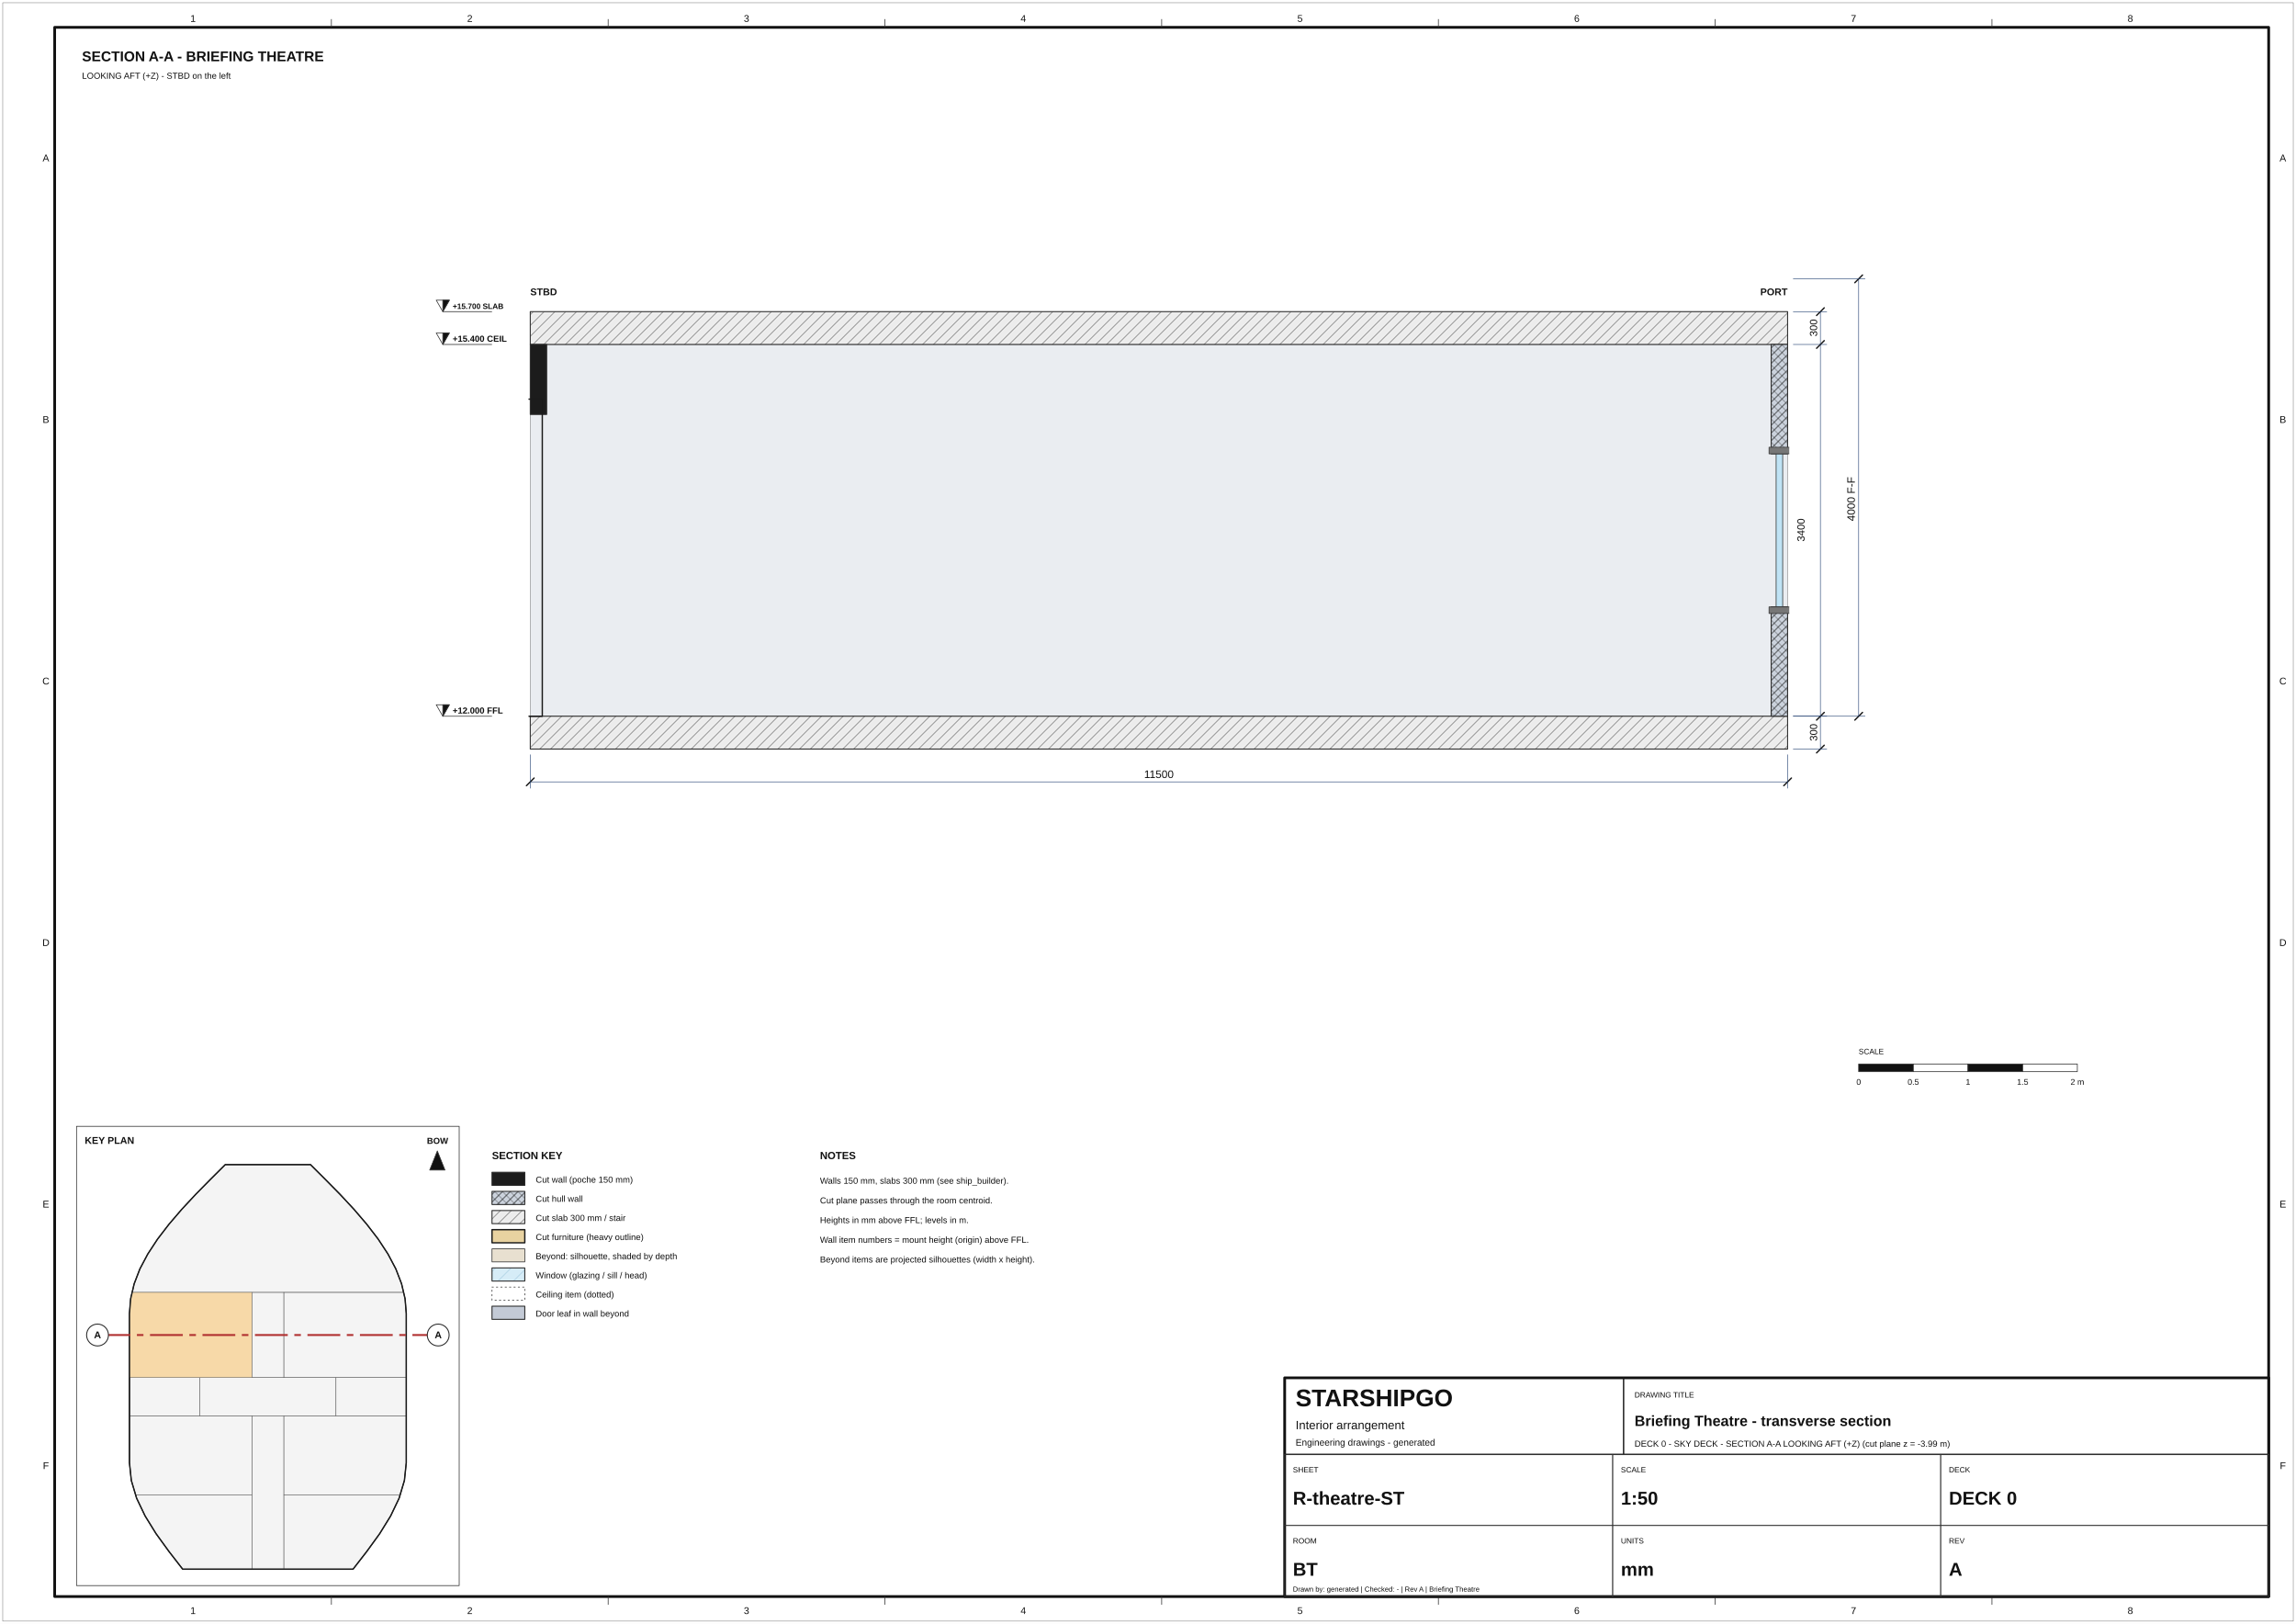
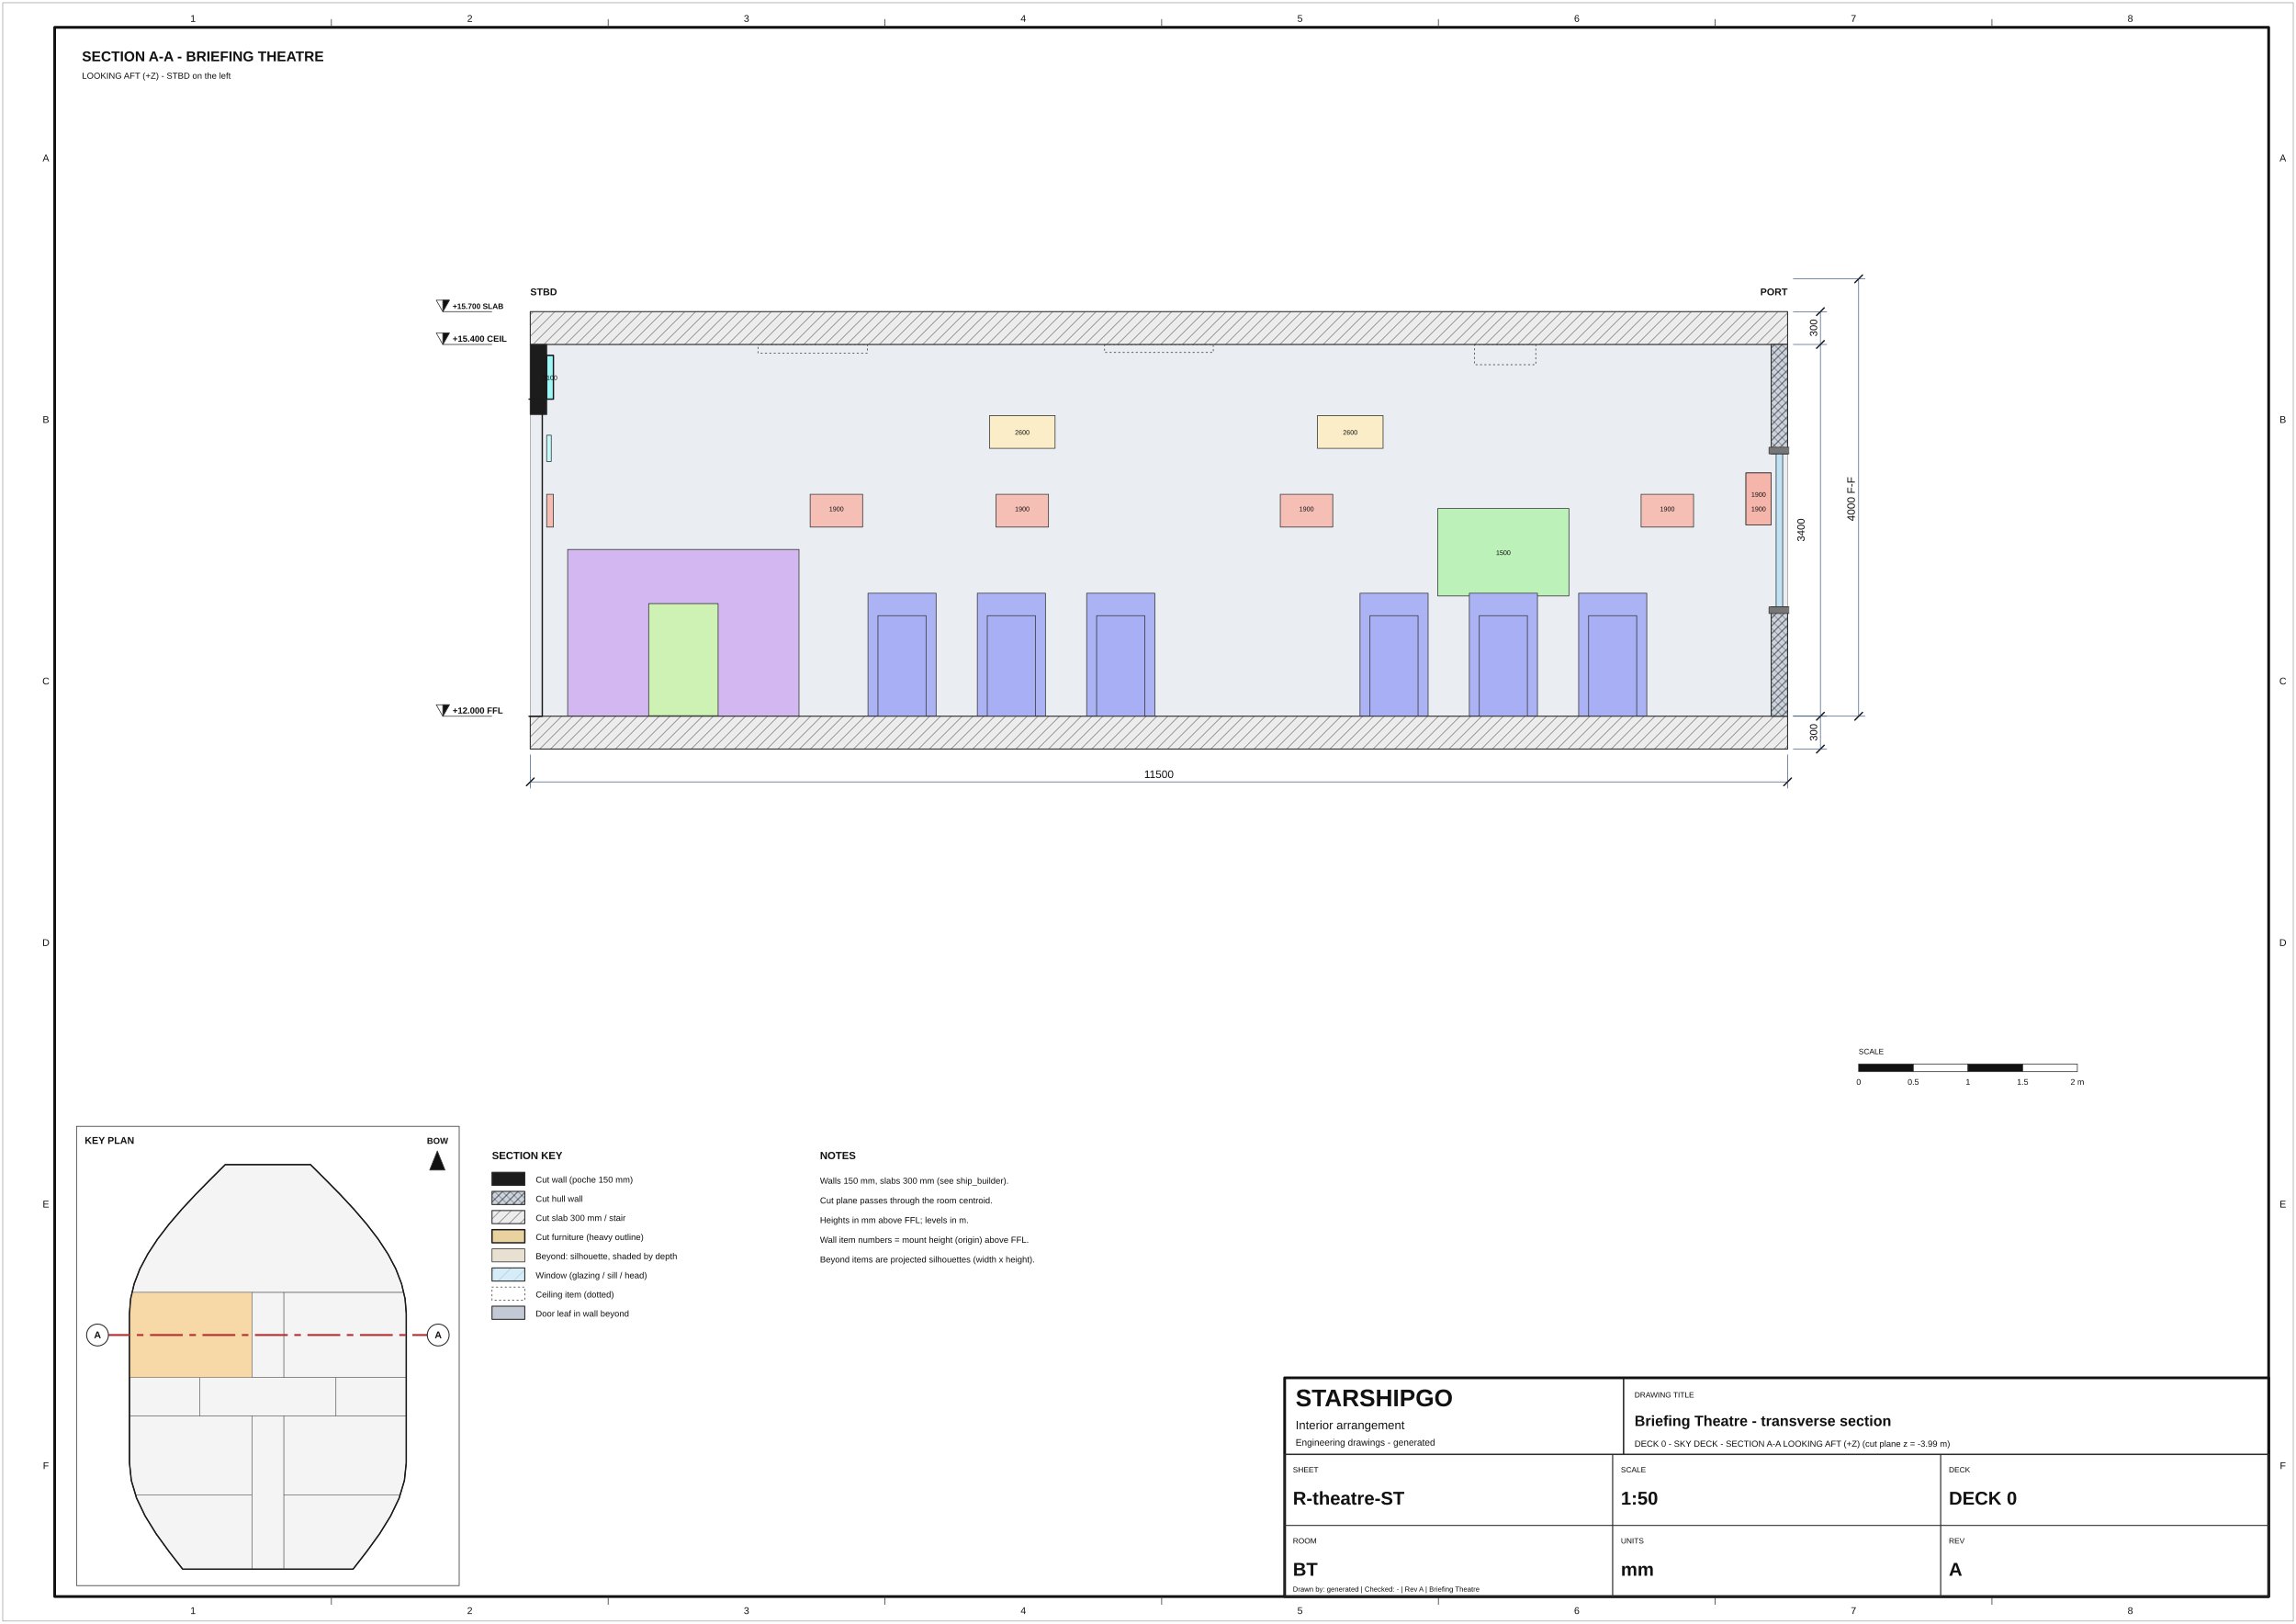
<svg xmlns="http://www.w3.org/2000/svg" width="420mm" height="297mm" viewBox="0 0 420 297">
  <style>
.t{font-family:Arial, Helvetica, 'DejaVu Sans', sans-serif;fill:#111}
.b{font-weight:bold}.i{font-style:italic}
.h{stroke:#111;stroke-width:.5;stroke-linejoin:round;stroke-linecap:round}
.m{stroke:#1a1a1a;stroke-width:.25;stroke-linejoin:round;stroke-linecap:round}
.n{stroke:#2a2a2a;stroke-width:.18;stroke-linejoin:round}
.f{stroke:#333;stroke-width:.13;stroke-linejoin:round}
.x{stroke:#555;stroke-width:.07}
.g{stroke:#9a9a9a;stroke-width:.1}
.gg{stroke:#c4c4c4;stroke-width:.08}
.d{stroke:#1d3c6e;stroke-width:.1}
.dsh{stroke:#222;stroke-width:.18;stroke-dasharray:1.6 .8}
.dot{stroke:#444;stroke-width:.14;stroke-dasharray:.25 .55;stroke-linecap:round}
.hid{stroke:#777;stroke-width:.12;stroke-dasharray:1 .7}
.cl{stroke:#b03030;stroke-width:.12;stroke-dasharray:5 1 1 1}
.cut{stroke:#b03030;stroke-width:.35;stroke-dasharray:6 1.2 1.2 1.2}
.red{stroke:#b03030;stroke-width:.13;stroke-dasharray:1.2 .7}
.none{stroke:none}
.halo{paint-order:stroke;stroke:#fff;stroke-width:.8;stroke-linejoin:round}
</style>
  <defs>
    <pattern id="hSlab" width="1.4" height="1.4" patternUnits="userSpaceOnUse" patternTransform="rotate(45)">
      <rect width="1.4" height="1.4" fill="#ececec" />
      <line x1="0" y1="0" x2="0" y2="1.4" stroke="#222" stroke-width=".13" />
    </pattern>
    <pattern id="hHull" width="1" height="1" patternUnits="userSpaceOnUse" patternTransform="rotate(45)">
      <rect width="1" height="1" fill="#c9d0da" />
      <line x1="0" y1="0" x2="0" y2="1" stroke="#111" stroke-width=".2" />
      <line x1="0" y1="0" x2="1" y2="0" stroke="#111" stroke-width=".1" />
    </pattern>
    <pattern id="hHole" width="1.6" height="1.6" patternUnits="userSpaceOnUse" patternTransform="rotate(-45)">
      <line x1="0" y1="0" x2="0" y2="1.6" stroke="#444" stroke-width=".12" />
    </pattern>
    <pattern id="hZone" width="1.8" height="1.8" patternUnits="userSpaceOnUse" patternTransform="rotate(45)">
      <line x1="0" y1="0" x2="0" y2="1.8" stroke="#d08080" stroke-width=".1" />
    </pattern>
    <pattern id="hPlen" width="1.6" height="1.6" patternUnits="userSpaceOnUse">
      <circle cx=".4" cy=".4" r=".12" fill="#888" />
      <circle cx="1.2" cy="1.2" r=".12" fill="#888" />
    </pattern>
    <pattern id="hGlass" width="2" height="2" patternUnits="userSpaceOnUse" patternTransform="rotate(45)">
      <rect width="2" height="2" fill="#d6ecf7" />
      <line x1="0" y1="0" x2="0" y2="2" stroke="#5a9abb" stroke-width=".08" />
    </pattern>
    <pattern id="hFloor" width="1.2" height="1.2" patternUnits="userSpaceOnUse" patternTransform="rotate(-45)">
      <rect width="1.2" height="1.2" fill="#f2f2f2" />
      <line x1="0" y1="0" x2="0" y2="1.2" stroke="#555" stroke-width=".1" />
    </pattern>
  </defs>
  <rect x="0" y="0" width="420" height="297" fill="#ffffff" />
  <text x="15" y="11.2" font-size="2.6" class="t b">SECTION A-A - BRIEFING THEATRE</text>
  <text x="15" y="14.4" font-size="1.6" class="t" fill="#555">LOOKING AFT (+Z)  -  STBD on the left</text>
  <clipPath id="clipA">
    <rect x="96.7" y="56.7" width="230.6" height="80.6" />
  </clipPath>
  <g clip-path="url(#clipA)">
    <polygon points="97,63 327,63 327,131 97,131" class="x" fill="#eaedf1" />
+     <polygon points="300.2,90.4 309.8,90.4 309.8,96.4 300.2,96.4" class="f" fill="#f6bfb5" />
+     <polygon points="234.2,90.4 243.8,90.4 243.8,96.4 234.2,96.4" class="f" fill="#f6bfb5" />
+     <polygon points="182.2,90.4 191.8,90.4 191.8,96.4 182.2,96.4" class="f" fill="#f6bfb5" />
+     <polygon points="148.2,90.4 157.8,90.4 157.8,96.4 148.2,96.4" class="f" fill="#f6bfb5" />
+     <polygon points="181,76 193,76 193,82 181,82" class="f" fill="#faedc7" />
+     <polygon points="241,76 253,76 253,82 241,82" class="f" fill="#faedc7" />
+     <polygon points="263,93 287,93 287,109 263,109" class="f" fill="#bcf2b9" />
+     <polygon points="319.38,86.5 324,86.5 324,96 319.38,96" class="f" fill="#f6bdb3" />
+     <polygon points="100,90.4 101.24,90.4 101.24,96.4 100,96.4" class="f" fill="#f5bcb2" />
+     <polygon points="103.84,100.5 146.16,100.5 146.16,131 103.84,131" class="f" fill="#d2b7f1" />
+     <polygon points="290.22,111.8 299.78,111.8 299.78,131 290.22,131" class="f" fill="#fac4cb" />
+     <polygon points="270.22,111.8 279.78,111.8 279.78,131 270.22,131" class="f" fill="#fac4cb" />
+     <polygon points="250.22,111.8 259.78,111.8 259.78,131 250.22,131" class="f" fill="#fac4cb" />
+     <polygon points="200.22,111.8 209.78,111.8 209.78,131 200.22,131" class="f" fill="#fac4cb" />
+     <polygon points="180.22,111.8 189.78,111.8 189.78,131 180.22,131" class="f" fill="#fac4cb" />
+     <polygon points="160.22,111.8 169.78,111.8 169.78,131 160.22,131" class="f" fill="#fac4cb" />
+     <polygon points="118.66,110.4 131.36,110.4 131.36,130.9 118.66,130.9" class="f" fill="#cef1b4" />
+     <polygon points="100,79.6 100.84,79.6 100.84,84.4 100,84.4" class="f" fill="#c1faf9" />
+     <polygon points="288.78,108.5 301.24,108.5 301.24,131 288.78,131" class="f" fill="#acb3f5" />
+     <polygon points="268.78,108.5 281.24,108.5 281.24,131 268.78,131" class="f" fill="#acb3f5" />
+     <polygon points="248.78,108.5 261.24,108.5 261.24,131 248.78,131" class="f" fill="#acb3f5" />
+     <polygon points="198.78,108.5 211.24,108.5 211.24,131 198.78,131" class="f" fill="#acb3f5" />
+     <polygon points="178.78,108.5 191.24,108.5 191.24,131 178.78,131" class="f" fill="#acb3f5" />
+     <polygon points="158.78,108.5 171.24,108.5 171.24,131 158.78,131" class="f" fill="#acb3f5" />
+     <polygon points="269.74,63 280.94,63 280.94,66.7 269.74,66.7" class="dot" fill="none" />
+     <polygon points="202.06,63 221.94,63 221.94,64.46 202.06,64.46" class="dot" fill="none" />
+     <polygon points="138.66,63 158.66,63 158.66,64.58 138.66,64.58" class="dot" fill="none" />
+     <polygon points="319.38,86.5 324,86.5 324,96 319.38,96" class="f" fill="#f5b5aa" />
+     <polygon points="290.6,112.6 299.4,112.6 299.4,131.16 290.6,131.16" class="f" fill="#a8aff4" />
+     <polygon points="270.6,112.6 279.4,112.6 279.4,131.16 270.6,131.16" class="f" fill="#a8aff4" />
+     <polygon points="250.6,112.6 259.4,112.6 259.4,131.16 250.6,131.16" class="f" fill="#a8aff4" />
+     <polygon points="200.6,112.6 209.4,112.6 209.4,131.16 200.6,131.16" class="f" fill="#a8aff4" />
+     <polygon points="180.6,112.6 189.4,112.6 189.4,131.16 180.6,131.16" class="f" fill="#a8aff4" />
+     <polygon points="160.6,112.6 169.4,112.6 169.4,131.16 160.6,131.16" class="f" fill="#a8aff4" />
    <polygon points="94.4,73 99.2,73 99.2,131 94.4,131" class="f" fill="none" />
+     <polygon points="100,65 101.24,65 101.24,73 100,73" class="f" fill="#bcf9f9" />
    <polygon points="97,131 327,131 327,137 97,137" class="n" fill="url(#hSlab)" />
    <polygon points="97,57 327,57 327,63 97,63" class="n" fill="url(#hSlab)" />
    <polygon points="97,63 100,63 100,75.8 97,75.8" class="n" fill="#1c1c1c" />
    <polygon points="324,111 327,111 327,131 324,131" class="n" fill="url(#hHull)" />
    <polygon points="324,63 327,63 327,83 324,83" class="n" fill="url(#hHull)" />
    <polygon points="324.9,83 326.1,83 326.1,111 324.9,111" class="f" fill="#bfe3f5" />
    <polygon points="323.6,111 327.4,111 327.4,112.2 323.6,112.2" class="f" fill="#777" />
    <polygon points="323.6,81.8 327.4,81.8 327.4,83 323.6,83" class="f" fill="#777" />
    <polygon points="94.4,73 99.2,73 99.2,131 94.4,131" class="m" fill="none" />
+     <polygon points="100,65 101.24,65 101.24,73 100,73" class="m" fill="#9ef7f6" />
  </g>
+   <text x="275" y="101.5" font-size="1.2" class="t" text-anchor="middle" fill="#444">1500</text>
+   <text x="247" y="79.5" font-size="1.2" class="t" text-anchor="middle" fill="#444">2600</text>
+   <text x="187" y="79.5" font-size="1.2" class="t" text-anchor="middle" fill="#444">2600</text>
+   <text x="305" y="93.5" font-size="1.2" class="t" text-anchor="middle" fill="#444">1900</text>
+   <text x="239" y="93.5" font-size="1.2" class="t" text-anchor="middle" fill="#444">1900</text>
+   <text x="187" y="93.5" font-size="1.2" class="t" text-anchor="middle" fill="#444">1900</text>
+   <text x="153" y="93.5" font-size="1.2" class="t" text-anchor="middle" fill="#444">1900</text>
+   <text x="321.69" y="93.5" font-size="1.2" class="t" text-anchor="middle" fill="#444">1900</text>
+   <text x="321.69" y="90.86" font-size="1.2" class="t" text-anchor="middle" fill="#444">1900</text>
+   <text x="100.62" y="69.5" font-size="1.2" class="t" text-anchor="middle" fill="#444">3100</text>
  <text x="97" y="54" font-size="1.8" class="t b">STBD</text>
  <text x="327" y="54" font-size="1.8" class="t b" text-anchor="end">PORT</text>
  <line x1="333" y1="137" x2="333" y2="57" class="d" />
  <line x1="332.3" y1="137.7" x2="333.7" y2="136.3" class="m" />
  <line x1="328" y1="137" x2="334.2" y2="137" class="d" />
  <line x1="332.3" y1="131.7" x2="333.7" y2="130.3" class="m" />
  <line x1="328" y1="131" x2="334.2" y2="131" class="d" />
  <line x1="332.3" y1="63.7" x2="333.7" y2="62.3" class="m" />
  <line x1="328" y1="63" x2="334.2" y2="63" class="d" />
  <line x1="332.3" y1="57.7" x2="333.7" y2="56.3" class="m" />
  <line x1="328" y1="57" x2="334.2" y2="57" class="d" />
  <text x="332.4" y="135.54" font-size="1.9" class="t" transform="rotate(-90 332.4 135.54)">300</text>
  <text x="330.1" y="99.05" font-size="1.9" class="t" transform="rotate(-90 330.1 99.05)">3400</text>
  <text x="332.4" y="61.54" font-size="1.9" class="t" transform="rotate(-90 332.4 61.54)">300</text>
  <line x1="340" y1="51" x2="340" y2="131" class="d" />
  <line x1="339.3" y1="51.7" x2="340.7" y2="50.3" class="m" />
  <line x1="339.3" y1="131.7" x2="340.7" y2="130.3" class="m" />
  <line x1="328" y1="51" x2="341.2" y2="51" class="d" />
  <line x1="328" y1="131" x2="341.2" y2="131" class="d" />
  <text x="339.3" y="95.32" font-size="2" class="t" transform="rotate(-90 339.3 95.32)">4000 F-F</text>
  <line x1="81" y1="131" x2="90" y2="131" class="f" />
  <polygon points="81,131 79.8,128.9 82.2,128.9" class="f" fill="#fff" />
  <polygon points="81,131 82.2,128.9 81,128.9" class="f" fill="#111" />
  <text x="82.8" y="130.5" font-size="1.6" class="t b">+12.000 FFL</text>
  <line x1="81" y1="63" x2="90" y2="63" class="f" />
  <polygon points="81,63 79.8,60.9 82.2,60.9" class="f" fill="#fff" />
  <polygon points="81,63 82.2,60.9 81,60.9" class="f" fill="#111" />
  <text x="82.8" y="62.5" font-size="1.6" class="t b">+15.400 CEIL</text>
  <line x1="81" y1="57" x2="90" y2="57" class="f" />
  <polygon points="81,57 79.8,54.9 82.2,54.9" class="f" fill="#fff" />
  <polygon points="81,57 82.2,54.9 81,54.9" class="f" fill="#111" />
  <text x="82.8" y="56.5" font-size="1.4" class="t b">+15.700 SLAB</text>
  <line x1="97" y1="143" x2="327" y2="143" class="d" />
  <line x1="96.3" y1="143.7" x2="97.7" y2="142.3" class="m" />
  <line x1="326.3" y1="143.7" x2="327.7" y2="142.3" class="m" />
  <line x1="97" y1="138" x2="97" y2="144.2" class="d" />
  <line x1="327" y1="138" x2="327" y2="144.2" class="d" />
  <text x="212" y="142.3" font-size="2" class="t" text-anchor="middle">11500</text>
  <text x="340" y="192.8" font-size="1.4" class="t" fill="#666">SCALE</text>
  <rect x="340" y="194.6" width="10" height="1.4" class="f" fill="#111" />
  <rect x="350" y="194.6" width="10" height="1.4" class="f" fill="#fff" />
  <rect x="360" y="194.6" width="10" height="1.4" class="f" fill="#111" />
  <rect x="370" y="194.6" width="10" height="1.4" class="f" fill="#fff" />
  <text x="340" y="198.4" font-size="1.5" class="t" text-anchor="middle">0</text>
  <text x="350" y="198.4" font-size="1.5" class="t" text-anchor="middle">0.5</text>
  <text x="360" y="198.4" font-size="1.5" class="t" text-anchor="middle">1</text>
  <text x="370" y="198.4" font-size="1.5" class="t" text-anchor="middle">1.5</text>
  <text x="380" y="198.4" font-size="1.5" class="t" text-anchor="middle">2 m</text>
  <rect x="14" y="206" width="70" height="84" class="f" fill="none" />
  <text x="15.5" y="209.2" font-size="1.8" class="t b">KEY PLAN</text>
  <polygon points="56.79,213 59.53,215.73 62.21,218.45 64.75,221.18 67.09,223.91 69.18,226.63 70.97,229.36 72.41,232.08 73.46,234.81 74.1,237.54 74.32,240.26 74.32,267.53 73.98,270.77 73.01,274.02 71.46,277.26 69.45,280.51 67.1,283.75 64.58,287 33.42,287 30.9,283.75 28.55,280.51 26.54,277.26 24.99,274.02 24.02,270.77 23.68,267.53 23.68,240.26 23.9,237.54 24.54,234.81 25.59,232.08 27.03,229.36 28.82,226.63 30.91,223.91 33.25,221.18 35.79,218.45 38.47,215.73 41.21,213" class="n" fill="#f4f4f4" />
  <polygon points="46.08,236.37 51.92,236.37 51.92,251.95 46.08,251.95" class="x" fill="none" />
  <polygon points="46.08,258.96 51.92,258.96 51.92,287 46.08,287" class="x" fill="none" />
  <polygon points="36.54,251.95 61.46,251.95 61.46,258.96 36.54,258.96" class="x" fill="none" />
  <polygon points="23.68,251.95 36.54,251.95 36.54,258.96 23.68,258.96" class="x" fill="none" />
  <polygon points="61.46,251.95 74.32,251.95 74.32,258.96 61.46,258.96" class="x" fill="none" />
  <polygon points="24.54,234.81 25.59,232.08 27.03,229.36 28.82,226.63 30.91,223.91 33.25,221.18 35.79,218.45 38.47,215.73 41.21,213 56.79,213 59.53,215.73 62.21,218.45 64.75,221.18 67.09,223.91 69.18,226.63 70.97,229.36 72.41,232.08 73.46,234.81 73.83,236.37 24.17,236.37" class="x" fill="none" />
  <polygon points="23.68,240.26 23.9,237.54 24.17,236.37 46.08,236.37 46.08,251.95 23.68,251.95" class="x" fill="#f7d9a8" />
  <polygon points="51.92,236.37 73.83,236.37 74.1,237.54 74.32,240.26 74.32,251.95 51.92,251.95" class="x" fill="none" />
  <polygon points="24.02,270.77 23.68,267.53 23.68,258.96 46.08,258.96 46.08,273.37 24.79,273.37" class="x" fill="none" />
  <polygon points="30.9,283.75 28.55,280.51 26.54,277.26 24.99,274.02 24.79,273.37 46.08,273.37 46.08,287 33.42,287" class="x" fill="none" />
  <polygon points="51.92,258.96 74.32,258.96 74.32,267.53 73.98,270.77 73.21,273.37 51.92,273.37" class="x" fill="none" />
  <polygon points="51.92,273.37 73.21,273.37 73.01,274.02 71.46,277.26 69.45,280.51 67.1,283.75 64.58,287 51.92,287" class="x" fill="none" />
  <polygon points="56.79,213 59.53,215.73 62.21,218.45 64.75,221.18 67.09,223.91 69.18,226.63 70.97,229.36 72.41,232.08 73.46,234.81 74.1,237.54 74.32,240.26 74.32,267.53 73.98,270.77 73.01,274.02 71.46,277.26 69.45,280.51 67.1,283.75 64.58,287 33.42,287 30.9,283.75 28.55,280.51 26.54,277.26 24.99,274.02 24.02,270.77 23.68,267.53 23.68,240.26 23.9,237.54 24.54,234.81 25.59,232.08 27.03,229.36 28.82,226.63 30.91,223.91 33.25,221.18 35.79,218.45 38.47,215.73 41.21,213" class="m" fill="none" />
  <line x1="17.84" y1="244.17" x2="80.16" y2="244.17" class="cut" />
  <circle cx="17.84" cy="244.17" r="2" class="n" fill="#fff" />
  <text x="17.84" y="244.77" font-size="1.8" class="t b" text-anchor="middle">A</text>
  <circle cx="80.16" cy="244.17" r="2" class="n" fill="#fff" />
  <text x="80.16" y="244.77" font-size="1.8" class="t b" text-anchor="middle">A</text>
  <text x="82" y="209.2" font-size="1.6" class="t b" text-anchor="end">BOW</text>
  <polygon points="80,210.5 81.4,214 78.6,214" class="f" fill="#111" />
  <text x="90" y="212" font-size="1.9" class="t b">SECTION KEY</text>
  <rect x="90" y="214.4" width="6" height="2.4" class="n" fill="#1c1c1c" />
  <text x="98" y="216.3" font-size="1.6" class="t">Cut wall (poche 150 mm)</text>
  <rect x="90" y="217.9" width="6" height="2.4" class="n" fill="url(#hHull)" />
  <text x="98" y="219.8" font-size="1.6" class="t">Cut hull wall</text>
  <rect x="90" y="221.4" width="6" height="2.4" class="n" fill="url(#hSlab)" />
  <text x="98" y="223.3" font-size="1.6" class="t">Cut slab 300 mm / stair</text>
  <rect x="90" y="224.9" width="6" height="2.4" class="m" fill="#e8d2a0" />
  <text x="98" y="226.8" font-size="1.6" class="t">Cut furniture (heavy outline)</text>
  <rect x="90" y="228.4" width="6" height="2.4" class="f" fill="#e8e0d0" />
  <text x="98" y="230.3" font-size="1.6" class="t">Beyond: silhouette, shaded by depth</text>
  <rect x="90" y="231.9" width="6" height="2.4" class="n" fill="url(#hGlass)" />
  <text x="98" y="233.8" font-size="1.6" class="t">Window (glazing / sill / head)</text>
  <rect x="90" y="235.4" width="6" height="2.4" class="dot" fill="none" />
  <text x="98" y="237.3" font-size="1.6" class="t">Ceiling item (dotted)</text>
  <rect x="90" y="238.9" width="6" height="2.4" class="n" fill="#c3cad6" />
  <text x="98" y="240.8" font-size="1.6" class="t">Door leaf in wall beyond</text>
  <text x="150" y="212" font-size="1.9" class="t b">NOTES</text>
  <text x="150" y="216.5" font-size="1.6" class="t">Walls 150 mm, slabs 300 mm (see ship_builder).</text>
  <text x="150" y="220.1" font-size="1.6" class="t">Cut plane passes through the room centroid.</text>
  <text x="150" y="223.7" font-size="1.6" class="t">Heights in mm above FFL; levels in m.</text>
  <text x="150" y="227.3" font-size="1.6" class="t">Wall item numbers = mount height (origin) above FFL.</text>
  <text x="150" y="230.9" font-size="1.6" class="t">Beyond items are projected silhouettes (width x height).</text>
  <rect x="0.5" y="0.5" width="419" height="296" class="x" fill="none" />
  <rect x="10" y="5" width="405" height="287" class="h" fill="none" />
  <text x="35.31" y="4" font-size="1.8" class="t" text-anchor="middle">1</text>
  <text x="35.31" y="295.2" font-size="1.8" class="t" text-anchor="middle">1</text>
  <text x="85.94" y="4" font-size="1.8" class="t" text-anchor="middle">2</text>
  <text x="85.94" y="295.2" font-size="1.8" class="t" text-anchor="middle">2</text>
  <line x1="60.62" y1="3.5" x2="60.62" y2="5" class="f" />
  <line x1="60.62" y1="292" x2="60.62" y2="293.5" class="f" />
  <text x="136.56" y="4" font-size="1.8" class="t" text-anchor="middle">3</text>
  <text x="136.56" y="295.2" font-size="1.8" class="t" text-anchor="middle">3</text>
  <line x1="111.25" y1="3.5" x2="111.25" y2="5" class="f" />
  <line x1="111.25" y1="292" x2="111.25" y2="293.5" class="f" />
  <text x="187.19" y="4" font-size="1.8" class="t" text-anchor="middle">4</text>
  <text x="187.19" y="295.2" font-size="1.8" class="t" text-anchor="middle">4</text>
  <line x1="161.88" y1="3.5" x2="161.88" y2="5" class="f" />
  <line x1="161.88" y1="292" x2="161.88" y2="293.5" class="f" />
  <text x="237.81" y="4" font-size="1.8" class="t" text-anchor="middle">5</text>
  <text x="237.81" y="295.2" font-size="1.8" class="t" text-anchor="middle">5</text>
  <line x1="212.5" y1="3.5" x2="212.5" y2="5" class="f" />
  <line x1="212.5" y1="292" x2="212.5" y2="293.5" class="f" />
  <text x="288.44" y="4" font-size="1.8" class="t" text-anchor="middle">6</text>
  <text x="288.44" y="295.2" font-size="1.8" class="t" text-anchor="middle">6</text>
  <line x1="263.12" y1="3.5" x2="263.12" y2="5" class="f" />
  <line x1="263.12" y1="292" x2="263.12" y2="293.5" class="f" />
  <text x="339.06" y="4" font-size="1.8" class="t" text-anchor="middle">7</text>
  <text x="339.06" y="295.2" font-size="1.8" class="t" text-anchor="middle">7</text>
  <line x1="313.75" y1="3.5" x2="313.75" y2="5" class="f" />
  <line x1="313.75" y1="292" x2="313.75" y2="293.5" class="f" />
  <text x="389.69" y="4" font-size="1.8" class="t" text-anchor="middle">8</text>
  <text x="389.69" y="295.2" font-size="1.8" class="t" text-anchor="middle">8</text>
  <line x1="364.38" y1="3.5" x2="364.38" y2="5" class="f" />
  <line x1="364.38" y1="292" x2="364.38" y2="293.5" class="f" />
  <text x="8.4" y="29.52" font-size="1.8" class="t" text-anchor="middle">A</text>
  <text x="417.6" y="29.52" font-size="1.8" class="t" text-anchor="middle">A</text>
  <text x="8.4" y="77.35" font-size="1.8" class="t" text-anchor="middle">B</text>
  <text x="417.6" y="77.35" font-size="1.8" class="t" text-anchor="middle">B</text>
  <text x="8.4" y="125.18" font-size="1.8" class="t" text-anchor="middle">C</text>
  <text x="417.6" y="125.18" font-size="1.8" class="t" text-anchor="middle">C</text>
  <text x="8.4" y="173.02" font-size="1.8" class="t" text-anchor="middle">D</text>
  <text x="417.6" y="173.02" font-size="1.8" class="t" text-anchor="middle">D</text>
  <text x="8.4" y="220.85" font-size="1.8" class="t" text-anchor="middle">E</text>
  <text x="417.6" y="220.85" font-size="1.8" class="t" text-anchor="middle">E</text>
  <text x="8.4" y="268.68" font-size="1.8" class="t" text-anchor="middle">F</text>
  <text x="417.6" y="268.68" font-size="1.8" class="t" text-anchor="middle">F</text>
  <rect x="235" y="252" width="180" height="40" class="h" fill="#ffffff" />
  <line x1="235" y1="266" x2="415" y2="266" class="m" />
  <line x1="297" y1="252" x2="297" y2="266" class="m" />
  <text x="237" y="257.2" font-size="4.4" class="t b">STARSHIPGO</text>
  <text x="237" y="261.4" font-size="2.2" class="t">Interior arrangement</text>
  <text x="237" y="264.4" font-size="1.7" class="t" fill="#444">Engineering drawings - generated</text>
  <text x="299" y="255.6" font-size="1.4" class="t" fill="#666">DRAWING TITLE</text>
  <text x="299" y="260.8" font-size="2.7" class="t b">Briefing Theatre - transverse section</text>
  <text x="299" y="264.6" font-size="1.6" class="t">DECK 0 - SKY DECK  -  SECTION A-A LOOKING AFT (+Z)  (cut plane z = -3.99 m)</text>
  <rect x="235" y="266" width="60" height="13" class="f" fill="none" />
  <text x="236.5" y="269.3" font-size="1.4" class="t" fill="#666">SHEET</text>
  <text x="236.5" y="275.2" font-size="3.4" class="t b">R-theatre-ST</text>
  <rect x="295" y="266" width="60" height="13" class="f" fill="none" />
  <text x="296.5" y="269.3" font-size="1.4" class="t" fill="#666">SCALE</text>
  <text x="296.5" y="275.2" font-size="3.4" class="t b">1:50</text>
  <rect x="355" y="266" width="60" height="13" class="f" fill="none" />
  <text x="356.5" y="269.3" font-size="1.4" class="t" fill="#666">DECK</text>
  <text x="356.5" y="275.2" font-size="3.4" class="t b">DECK 0</text>
  <rect x="235" y="279" width="60" height="13" class="f" fill="none" />
  <text x="236.5" y="282.3" font-size="1.4" class="t" fill="#666">ROOM</text>
  <text x="236.5" y="288.2" font-size="3.4" class="t b">BT</text>
  <rect x="295" y="279" width="60" height="13" class="f" fill="none" />
  <text x="296.5" y="282.3" font-size="1.4" class="t" fill="#666">UNITS</text>
  <text x="296.5" y="288.2" font-size="3.4" class="t b">mm</text>
  <rect x="355" y="279" width="60" height="13" class="f" fill="none" />
  <text x="356.5" y="282.3" font-size="1.4" class="t" fill="#666">REV</text>
  <text x="356.5" y="288.2" font-size="3.4" class="t b">A</text>
  <text x="236.5" y="291.1" font-size="1.3" class="t" fill="#555">Drawn by: generated   |   Checked: -   |   Rev A   |   Briefing Theatre</text>
</svg>
